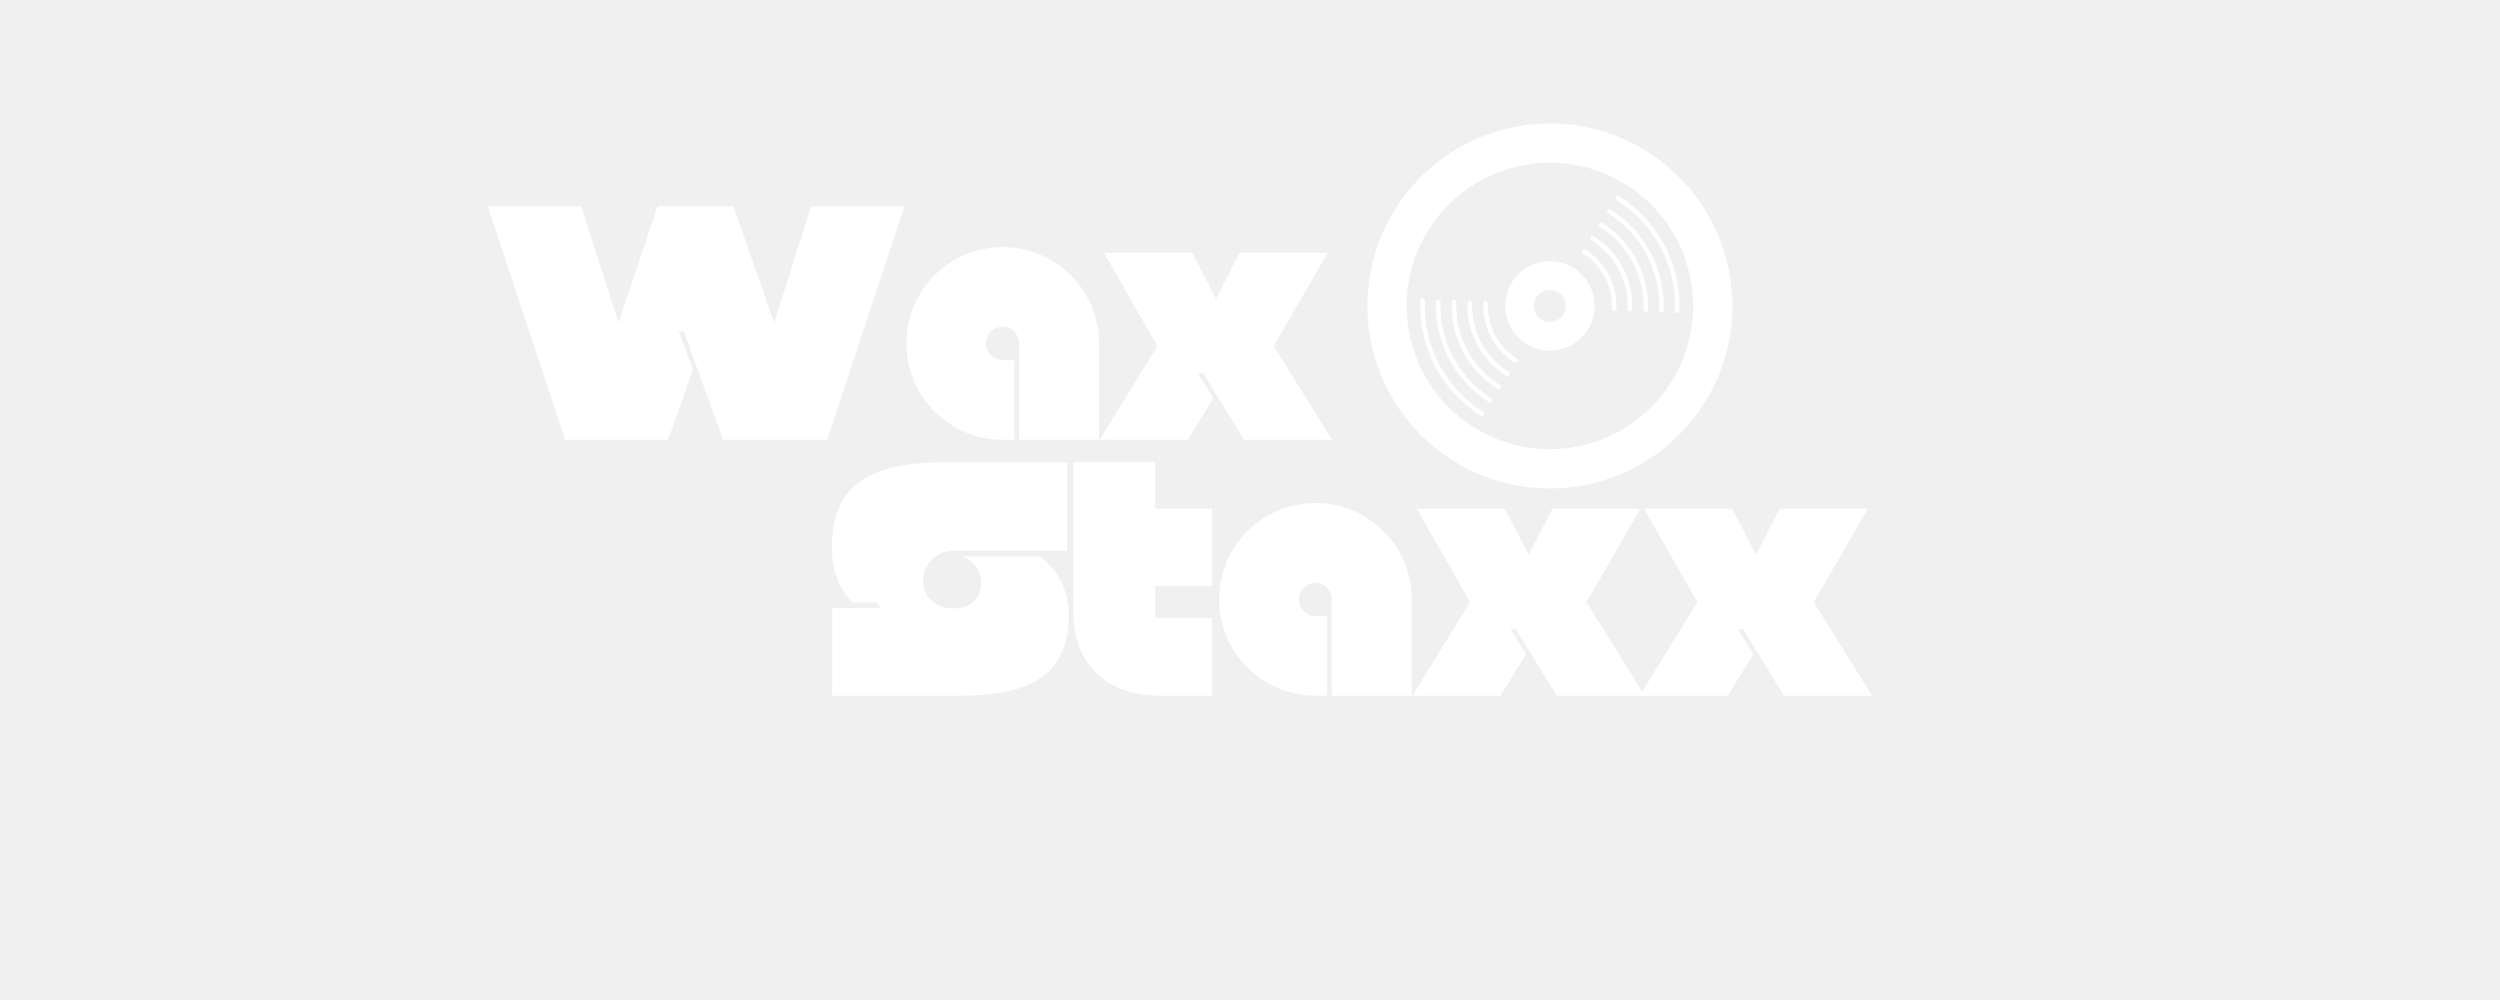
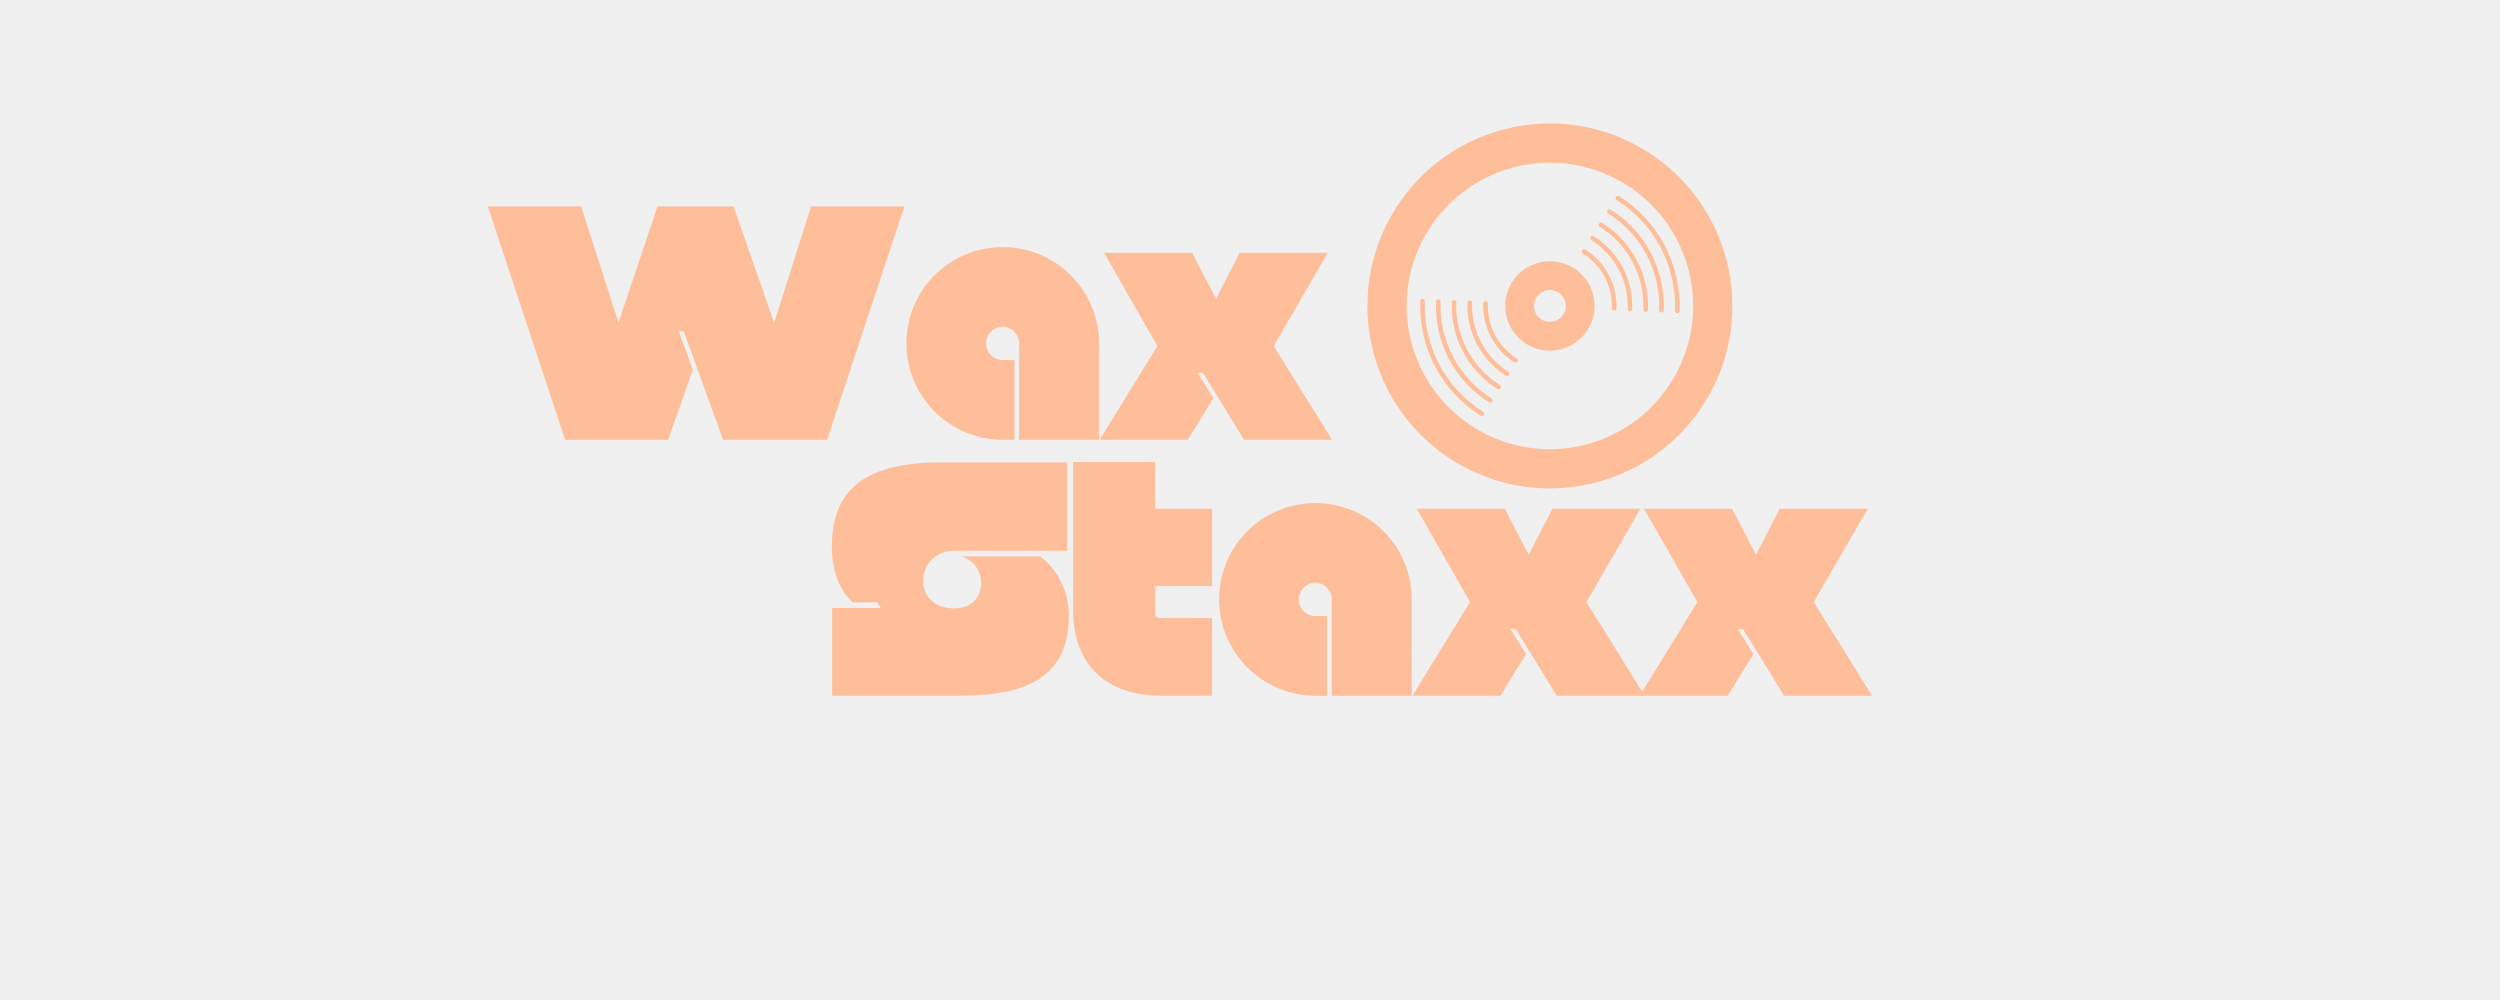
<svg xmlns="http://www.w3.org/2000/svg" width="500" zoomAndPan="magnify" viewBox="0 0 375 150" height="200" preserveAspectRatio="xMidYMid meet" version="1.0">
  <defs>
    <g />
-     <clipPath id="7a36397e07">
+     <clipPath id="f89d57cd30">
      <path d="M 217 33 L 248 33 L 248 59 L 217 59 Z M 217 33 " clip-rule="nonzero" />
    </clipPath>
-     <clipPath id="5a4bfdd173">
+     <clipPath id="d23a2236da">
      <path d="M 223.887 8.129 L 270.211 37.312 L 241.023 83.637 L 194.703 54.449 Z M 223.887 8.129 " clip-rule="nonzero" />
    </clipPath>
-     <clipPath id="e61f7f8346">
+     <clipPath id="8b55477fdf">
      <path d="M 223.887 8.129 L 270.211 37.312 L 241.023 83.637 L 194.703 54.449 Z M 223.887 8.129 " clip-rule="nonzero" />
    </clipPath>
-     <clipPath id="ae6e8cfd07">
+     <clipPath id="f3a18263dd">
      <path d="M 213 29 L 252 29 L 252 63 L 213 63 Z M 213 29 " clip-rule="nonzero" />
    </clipPath>
-     <clipPath id="f90eac806f">
+     <clipPath id="dee36f58ee">
      <path d="M 223.887 8.129 L 270.211 37.312 L 241.023 83.637 L 194.703 54.449 Z M 223.887 8.129 " clip-rule="nonzero" />
    </clipPath>
-     <clipPath id="c1e4919e96">
+     <clipPath id="47af12f293">
      <path d="M 223.887 8.129 L 270.211 37.312 L 241.023 83.637 L 194.703 54.449 Z M 223.887 8.129 " clip-rule="nonzero" />
    </clipPath>
-     <clipPath id="3a299af544">
+     <clipPath id="ccdb96376f">
      <path d="M 215 31 L 250 31 L 250 61 L 215 61 Z M 215 31 " clip-rule="nonzero" />
    </clipPath>
-     <clipPath id="a8eeddc8e3">
+     <clipPath id="24c2c28184">
      <path d="M 223.887 8.129 L 270.211 37.312 L 241.023 83.637 L 194.703 54.449 Z M 223.887 8.129 " clip-rule="nonzero" />
    </clipPath>
-     <clipPath id="5006889e6a">
+     <clipPath id="7243add1d7">
      <path d="M 223.887 8.129 L 270.211 37.312 L 241.023 83.637 L 194.703 54.449 Z M 223.887 8.129 " clip-rule="nonzero" />
    </clipPath>
-     <clipPath id="3ab2820060">
+     <clipPath id="fbd275e6e1">
      <path d="M 220 35 L 245 35 L 245 57 L 220 57 Z M 220 35 " clip-rule="nonzero" />
    </clipPath>
-     <clipPath id="fb4d97b840">
+     <clipPath id="67a6699467">
      <path d="M 223.887 8.129 L 270.211 37.312 L 241.023 83.637 L 194.703 54.449 Z M 223.887 8.129 " clip-rule="nonzero" />
    </clipPath>
-     <clipPath id="0481b48db6">
+     <clipPath id="b36569a74b">
      <path d="M 223.887 8.129 L 270.211 37.312 L 241.023 83.637 L 194.703 54.449 Z M 223.887 8.129 " clip-rule="nonzero" />
    </clipPath>
-     <clipPath id="3b12cd8ce2">
+     <clipPath id="b51008e2ca">
      <path d="M 222 37 L 243 37 L 243 55 L 222 55 Z M 222 37 " clip-rule="nonzero" />
    </clipPath>
-     <clipPath id="89572745f6">
+     <clipPath id="4b38dcaef7">
      <path d="M 223.887 8.129 L 270.211 37.312 L 241.023 83.637 L 194.703 54.449 Z M 223.887 8.129 " clip-rule="nonzero" />
    </clipPath>
-     <clipPath id="6c7253c137">
+     <clipPath id="c6bdcd0d51">
      <path d="M 223.887 8.129 L 270.211 37.312 L 241.023 83.637 L 194.703 54.449 Z M 223.887 8.129 " clip-rule="nonzero" />
    </clipPath>
-     <clipPath id="058d9dd5e7">
+     <clipPath id="90be9744f2">
      <path d="M 205 18 L 260 18 L 260 74 L 205 74 Z M 205 18 " clip-rule="nonzero" />
    </clipPath>
-     <clipPath id="dd4cfb50ee">
+     <clipPath id="ec907bd884">
      <path d="M 223.887 8.129 L 270.211 37.312 L 241.023 83.637 L 194.703 54.449 Z M 223.887 8.129 " clip-rule="nonzero" />
    </clipPath>
-     <clipPath id="90f8ec0d4f">
+     <clipPath id="dadbf7994b">
      <path d="M 223.887 8.129 L 270.211 37.312 L 241.023 83.637 L 194.703 54.449 Z M 223.887 8.129 " clip-rule="nonzero" />
    </clipPath>
-     <clipPath id="3bd6c9720f">
+     <clipPath id="df94f778cd">
      <path d="M 225 39 L 240 39 L 240 53 L 225 53 Z M 225 39 " clip-rule="nonzero" />
    </clipPath>
-     <clipPath id="fddbb3154e">
+     <clipPath id="f79398544c">
      <path d="M 223.887 8.129 L 270.211 37.312 L 241.023 83.637 L 194.703 54.449 Z M 223.887 8.129 " clip-rule="nonzero" />
    </clipPath>
-     <clipPath id="b63da73606">
+     <clipPath id="50e508bcc8">
      <path d="M 223.887 8.129 L 270.211 37.312 L 241.023 83.637 L 194.703 54.449 Z M 223.887 8.129 " clip-rule="nonzero" />
    </clipPath>
  </defs>
-   <g fill="#ffffff" fill-opacity="1">
+   <g fill="#febe99" fill-opacity="1">
    <g transform="translate(73.5231, 65.96363)">
      <g>
        <path d="M 25.098 -34.996 L 19.25 -17.547 L 13.648 -34.996 L -0.352 -34.996 L 11.25 0 L 26.699 0 L 30.398 -10.5 L 28.297 -16.25 L 29.047 -16.25 L 34.945 0 L 50.547 0 L 62.145 -34.996 L 48.145 -34.996 L 42.598 -17.547 L 36.496 -34.996 Z M 25.098 -34.996 " />
      </g>
    </g>
  </g>
-   <g fill="#ffffff" fill-opacity="1">
+   <g fill="#febe99" fill-opacity="1">
    <g transform="translate(135.4635, 65.96363)">
      <g>
        <path d="M 14.949 -28.898 C 6.949 -28.898 0.5 -22.449 0.5 -14.449 C 0.5 -6.5 6.949 0 14.949 0 L 16.699 0 L 16.699 -11.949 L 14.949 -11.949 C 13.547 -11.949 12.449 -13.098 12.449 -14.449 C 12.449 -15.797 13.547 -16.949 14.949 -16.949 C 16.297 -16.949 17.398 -15.797 17.398 -14.449 L 17.398 0 L 29.398 0 L 29.398 -14.449 C 29.398 -22.449 22.898 -28.898 14.949 -28.898 Z M 14.949 -28.898 " />
      </g>
    </g>
  </g>
-   <g fill="#ffffff" fill-opacity="1">
+   <g fill="#febe99" fill-opacity="1">
    <g transform="translate(165.3089, 65.96363)">
      <g>
        <path d="M 20.648 -28.047 L 17.098 -21.148 L 13.5 -28.047 L 0.301 -28.047 L 8.301 -14.047 L -0.352 0 L 12.848 0 L 16.699 -6.25 L 14.348 -10 L 15.148 -10 C 17.199 -6.699 19.25 -3.352 21.297 0 L 34.496 0 L 25.746 -14.047 L 33.848 -28.047 Z M 20.648 -28.047 " />
      </g>
    </g>
  </g>
-   <g fill="#ffffff" fill-opacity="1">
+   <g fill="#febe99" fill-opacity="1">
    <g transform="translate(124.2779, 104.3585)">
      <g>
        <path d="M 0.551 0 L 19.898 0 C 29.848 0 36.047 -2.949 36.047 -11.949 C 36.047 -15.25 34.746 -18.598 31.746 -20.898 L 19.898 -20.898 C 23.949 -19.898 24.199 -13.098 18.848 -13.098 C 12.297 -13.098 12.949 -21.746 18.898 -21.746 L 35.797 -21.746 L 35.797 -34.996 L 17 -34.996 C 5.75 -34.996 0.5 -31.195 0.5 -22.297 C 0.5 -19.297 1.352 -16.148 3.602 -14 L 7.301 -14 L 7.848 -13.148 L 0.551 -13.148 Z M 0.551 0 " />
      </g>
    </g>
  </g>
-   <g fill="#ffffff" fill-opacity="1">
+   <g fill="#febe99" fill-opacity="1">
    <g transform="translate(160.5223, 104.3585)">
      <g>
        <path d="M 13.598 0 L 21.297 0 L 21.297 -11.648 L 13.398 -11.648 C 13.047 -11.648 12.75 -11.949 12.75 -12.297 L 12.75 -16.449 L 21.297 -16.449 L 21.297 -28.047 L 12.75 -28.047 L 12.75 -35.047 L 0.449 -35.047 L 0.449 -12.848 C 0.449 -4.25 5.848 0 13.598 0 Z M 13.598 0 " />
      </g>
    </g>
  </g>
-   <g fill="#ffffff" fill-opacity="1">
+   <g fill="#febe99" fill-opacity="1">
    <g transform="translate(182.3689, 104.3585)">
      <g>
        <path d="M 14.949 -28.898 C 6.949 -28.898 0.5 -22.449 0.5 -14.449 C 0.5 -6.5 6.949 0 14.949 0 L 16.699 0 L 16.699 -11.949 L 14.949 -11.949 C 13.547 -11.949 12.449 -13.098 12.449 -14.449 C 12.449 -15.797 13.547 -16.949 14.949 -16.949 C 16.297 -16.949 17.398 -15.797 17.398 -14.449 L 17.398 0 L 29.398 0 L 29.398 -14.449 C 29.398 -22.449 22.898 -28.898 14.949 -28.898 Z M 14.949 -28.898 " />
      </g>
    </g>
  </g>
-   <g fill="#ffffff" fill-opacity="1">
+   <g fill="#febe99" fill-opacity="1">
    <g transform="translate(212.2143, 104.3585)">
      <g>
        <path d="M 20.648 -28.047 L 17.098 -21.148 L 13.5 -28.047 L 0.301 -28.047 L 8.301 -14.047 L -0.352 0 L 12.848 0 L 16.699 -6.25 L 14.348 -10 L 15.148 -10 C 17.199 -6.699 19.25 -3.352 21.297 0 L 34.496 0 L 25.746 -14.047 L 33.848 -28.047 Z M 20.648 -28.047 " />
      </g>
    </g>
  </g>
-   <g fill="#ffffff" fill-opacity="1">
+   <g fill="#febe99" fill-opacity="1">
    <g transform="translate(246.309, 104.3585)">
      <g>
        <path d="M 20.648 -28.047 L 17.098 -21.148 L 13.5 -28.047 L 0.301 -28.047 L 8.301 -14.047 L -0.352 0 L 12.848 0 L 16.699 -6.25 L 14.348 -10 L 15.148 -10 C 17.199 -6.699 19.25 -3.352 21.297 0 L 34.496 0 L 25.746 -14.047 L 33.848 -28.047 Z M 20.648 -28.047 " />
      </g>
    </g>
  </g>
-   <g clip-path="url(#7a36397e07)">
-     <g clip-path="url(#5a4bfdd173)">
-       <g clip-path="url(#e61f7f8346)">
-         <path fill="#ffffff" d="M 225 57.77 C 225.16 57.871 225.207 58.082 225.105 58.242 C 225.004 58.402 224.793 58.449 224.633 58.352 C 222.371 56.926 220.629 54.98 219.465 52.773 C 218.258 50.48 217.672 47.906 217.77 45.324 C 217.777 45.137 217.934 44.988 218.121 44.996 C 218.312 45.004 218.457 45.16 218.449 45.348 C 218.355 47.816 218.914 50.273 220.066 52.453 C 221.176 54.555 222.84 56.41 225 57.77 Z M 239.969 34.012 C 239.809 33.91 239.758 33.699 239.859 33.539 C 239.961 33.379 240.172 33.332 240.332 33.434 C 242.594 34.859 244.336 36.801 245.504 39.012 C 246.711 41.301 247.297 43.875 247.199 46.461 C 247.191 46.648 247.031 46.797 246.844 46.789 C 246.656 46.781 246.508 46.621 246.516 46.434 C 246.609 43.969 246.051 41.512 244.902 39.332 C 243.793 37.227 242.129 35.375 239.969 34.012 Z M 239.969 34.012 " fill-opacity="1" fill-rule="evenodd" />
+   <g clip-path="url(#f89d57cd30)">
+     <g clip-path="url(#d23a2236da)">
+       <g clip-path="url(#8b55477fdf)">
+         <path fill="#febe99" d="M 225 57.77 C 225.16 57.871 225.207 58.082 225.105 58.242 C 225.004 58.402 224.793 58.449 224.633 58.352 C 222.371 56.926 220.629 54.98 219.465 52.773 C 218.258 50.48 217.672 47.906 217.77 45.324 C 217.777 45.137 217.934 44.988 218.121 44.996 C 218.312 45.004 218.457 45.16 218.449 45.348 C 218.355 47.816 218.914 50.273 220.066 52.453 C 221.176 54.555 222.84 56.41 225 57.77 Z M 239.969 34.012 C 239.809 33.91 239.758 33.699 239.859 33.539 C 239.961 33.379 240.172 33.332 240.332 33.434 C 242.594 34.859 244.336 36.801 245.504 39.012 C 246.711 41.301 247.297 43.875 247.199 46.461 C 247.191 46.648 247.031 46.797 246.844 46.789 C 246.656 46.781 246.508 46.621 246.516 46.434 C 246.609 43.969 246.051 41.512 244.902 39.332 C 243.793 37.227 242.129 35.375 239.969 34.012 Z M 239.969 34.012 " fill-opacity="1" fill-rule="evenodd" />
      </g>
    </g>
  </g>
-   <g clip-path="url(#ae6e8cfd07)">
-     <g clip-path="url(#f90eac806f)">
-       <g clip-path="url(#c1e4919e96)">
-         <path fill="#ffffff" d="M 222.477 61.777 C 222.637 61.879 222.684 62.09 222.582 62.25 C 222.48 62.41 222.27 62.457 222.109 62.355 C 219.121 60.473 216.816 57.902 215.277 54.984 C 213.684 51.957 212.91 48.555 213.035 45.141 C 213.043 44.953 213.203 44.805 213.391 44.812 C 213.578 44.82 213.727 44.98 213.719 45.168 C 213.594 48.465 214.34 51.746 215.879 54.664 C 217.363 57.48 219.586 59.957 222.473 61.777 Z M 242.492 30.004 C 242.332 29.906 242.285 29.691 242.383 29.535 C 242.484 29.375 242.695 29.328 242.855 29.426 C 245.848 31.312 248.148 33.879 249.691 36.801 C 251.285 39.824 252.059 43.227 251.93 46.641 C 251.922 46.832 251.766 46.977 251.578 46.973 C 251.391 46.965 251.242 46.805 251.25 46.617 C 251.375 43.32 250.625 40.035 249.09 37.117 C 247.605 34.305 245.383 31.828 242.492 30.008 Z M 242.492 30.004 " fill-opacity="1" fill-rule="evenodd" />
+   <g clip-path="url(#f3a18263dd)">
+     <g clip-path="url(#dee36f58ee)">
+       <g clip-path="url(#47af12f293)">
+         <path fill="#febe99" d="M 222.477 61.777 C 222.637 61.879 222.684 62.09 222.582 62.25 C 222.48 62.41 222.27 62.457 222.109 62.355 C 219.121 60.473 216.816 57.902 215.277 54.984 C 213.684 51.957 212.91 48.555 213.035 45.141 C 213.043 44.953 213.203 44.805 213.391 44.812 C 213.578 44.82 213.727 44.98 213.719 45.168 C 213.594 48.465 214.34 51.746 215.879 54.664 C 217.363 57.48 219.586 59.957 222.473 61.777 Z M 242.492 30.004 C 242.332 29.906 242.285 29.691 242.383 29.535 C 242.484 29.375 242.695 29.328 242.855 29.426 C 245.848 31.312 248.148 33.879 249.691 36.801 C 251.285 39.824 252.059 43.227 251.93 46.641 C 251.922 46.832 251.766 46.977 251.578 46.973 C 251.391 46.965 251.242 46.805 251.25 46.617 C 251.375 43.32 250.625 40.035 249.09 37.117 C 247.605 34.305 245.383 31.828 242.492 30.008 Z M 242.492 30.004 " fill-opacity="1" fill-rule="evenodd" />
      </g>
    </g>
  </g>
-   <g clip-path="url(#3a299af544)">
-     <g clip-path="url(#a8eeddc8e3)">
-       <g clip-path="url(#5006889e6a)">
-         <path fill="#ffffff" d="M 223.738 59.773 C 223.898 59.875 223.945 60.086 223.844 60.246 C 223.742 60.406 223.531 60.453 223.371 60.352 C 220.746 58.699 218.723 56.441 217.371 53.879 C 215.969 51.219 215.289 48.23 215.402 45.23 C 215.41 45.043 215.566 44.898 215.754 44.902 C 215.945 44.91 216.09 45.07 216.082 45.258 C 215.977 48.141 216.629 51.008 217.973 53.559 C 219.27 56.02 221.211 58.184 223.738 59.773 Z M 241.23 32.008 C 241.07 31.906 241.02 31.695 241.121 31.535 C 241.223 31.379 241.434 31.332 241.594 31.43 C 244.223 33.086 246.246 35.34 247.598 37.906 C 248.996 40.562 249.68 43.551 249.562 46.551 C 249.559 46.738 249.398 46.887 249.211 46.879 C 249.023 46.871 248.875 46.715 248.883 46.527 C 248.992 43.645 248.34 40.773 246.996 38.227 C 245.699 35.766 243.754 33.602 241.23 32.008 Z M 241.23 32.008 " fill-opacity="1" fill-rule="evenodd" />
+   <g clip-path="url(#ccdb96376f)">
+     <g clip-path="url(#24c2c28184)">
+       <g clip-path="url(#7243add1d7)">
+         <path fill="#febe99" d="M 223.738 59.773 C 223.898 59.875 223.945 60.086 223.844 60.246 C 223.742 60.406 223.531 60.453 223.371 60.352 C 220.746 58.699 218.723 56.441 217.371 53.879 C 215.969 51.219 215.289 48.23 215.402 45.23 C 215.41 45.043 215.566 44.898 215.754 44.902 C 215.945 44.91 216.09 45.07 216.082 45.258 C 215.977 48.141 216.629 51.008 217.973 53.559 C 219.27 56.02 221.211 58.184 223.738 59.773 Z M 241.23 32.008 C 241.07 31.906 241.02 31.695 241.121 31.535 C 241.223 31.379 241.434 31.332 241.594 31.43 C 244.223 33.086 246.246 35.34 247.598 37.906 C 248.996 40.562 249.68 43.551 249.562 46.551 C 249.559 46.738 249.398 46.887 249.211 46.879 C 249.023 46.871 248.875 46.715 248.883 46.527 C 248.992 43.645 248.34 40.773 246.996 38.227 C 245.699 35.766 243.754 33.602 241.23 32.008 Z M 241.23 32.008 " fill-opacity="1" fill-rule="evenodd" />
      </g>
    </g>
  </g>
-   <g clip-path="url(#3ab2820060)">
-     <g clip-path="url(#fb4d97b840)">
-       <g clip-path="url(#0481b48db6)">
-         <path fill="#ffffff" d="M 226.262 55.77 C 226.422 55.871 226.469 56.078 226.367 56.238 C 226.266 56.402 226.055 56.449 225.895 56.348 C 223.996 55.148 222.535 53.52 221.559 51.664 C 220.543 49.746 220.051 47.586 220.133 45.414 C 220.141 45.227 220.301 45.078 220.488 45.086 C 220.676 45.094 220.824 45.254 220.816 45.441 C 220.738 47.492 221.203 49.535 222.16 51.348 C 223.082 53.098 224.465 54.637 226.262 55.77 Z M 238.707 36.016 C 238.547 35.914 238.496 35.703 238.598 35.543 C 238.699 35.383 238.91 35.336 239.07 35.438 C 240.969 36.633 242.434 38.262 243.41 40.117 C 244.422 42.039 244.914 44.199 244.832 46.367 C 244.824 46.555 244.668 46.703 244.48 46.695 C 244.289 46.688 244.145 46.531 244.152 46.344 C 244.227 44.293 243.766 42.25 242.809 40.438 C 241.887 38.688 240.504 37.148 238.707 36.016 Z M 238.707 36.016 " fill-opacity="1" fill-rule="evenodd" />
+   <g clip-path="url(#fbd275e6e1)">
+     <g clip-path="url(#67a6699467)">
+       <g clip-path="url(#b36569a74b)">
+         <path fill="#febe99" d="M 226.262 55.77 C 226.422 55.871 226.469 56.078 226.367 56.238 C 226.266 56.402 226.055 56.449 225.895 56.348 C 223.996 55.148 222.535 53.52 221.559 51.664 C 220.543 49.746 220.051 47.586 220.133 45.414 C 220.141 45.227 220.301 45.078 220.488 45.086 C 220.676 45.094 220.824 45.254 220.816 45.441 C 220.738 47.492 221.203 49.535 222.16 51.348 C 223.082 53.098 224.465 54.637 226.262 55.77 Z M 238.707 36.016 C 238.547 35.914 238.496 35.703 238.598 35.543 C 238.699 35.383 238.91 35.336 239.07 35.438 C 240.969 36.633 242.434 38.262 243.41 40.117 C 244.422 42.039 244.914 44.199 244.832 46.367 C 244.824 46.555 244.668 46.703 244.48 46.695 C 244.289 46.688 244.145 46.531 244.152 46.344 C 244.227 44.293 243.766 42.25 242.809 40.438 C 241.887 38.688 240.504 37.148 238.707 36.016 Z M 238.707 36.016 " fill-opacity="1" fill-rule="evenodd" />
      </g>
    </g>
  </g>
-   <g clip-path="url(#3b12cd8ce2)">
-     <g clip-path="url(#89572745f6)">
-       <g clip-path="url(#6c7253c137)">
-         <path fill="#ffffff" d="M 227.523 53.766 C 227.684 53.867 227.73 54.078 227.629 54.238 C 227.531 54.395 227.316 54.445 227.156 54.344 C 225.625 53.379 224.441 52.059 223.652 50.559 C 222.832 49.008 222.434 47.258 222.5 45.508 C 222.508 45.32 222.664 45.172 222.855 45.18 C 223.043 45.188 223.188 45.344 223.184 45.531 C 223.121 47.168 223.492 48.797 224.254 50.238 C 224.988 51.633 226.09 52.863 227.523 53.766 Z M 237.445 38.016 C 237.285 37.918 237.234 37.707 237.336 37.547 C 237.438 37.387 237.648 37.34 237.809 37.438 C 239.344 38.406 240.523 39.727 241.316 41.227 C 242.133 42.777 242.535 44.523 242.465 46.277 C 242.461 46.465 242.301 46.613 242.113 46.605 C 241.926 46.598 241.777 46.441 241.785 46.25 C 241.848 44.617 241.477 42.988 240.715 41.543 C 239.98 40.148 238.879 38.922 237.445 38.02 Z M 237.445 38.016 " fill-opacity="1" fill-rule="evenodd" />
+   <g clip-path="url(#b51008e2ca)">
+     <g clip-path="url(#4b38dcaef7)">
+       <g clip-path="url(#c6bdcd0d51)">
+         <path fill="#febe99" d="M 227.523 53.766 C 227.684 53.867 227.73 54.078 227.629 54.238 C 227.531 54.395 227.316 54.445 227.156 54.344 C 225.625 53.379 224.441 52.059 223.652 50.559 C 222.832 49.008 222.434 47.258 222.5 45.508 C 222.508 45.32 222.664 45.172 222.855 45.18 C 223.043 45.188 223.188 45.344 223.184 45.531 C 223.121 47.168 223.492 48.797 224.254 50.238 C 224.988 51.633 226.09 52.863 227.523 53.766 Z M 237.445 38.016 C 237.285 37.918 237.234 37.707 237.336 37.547 C 237.438 37.387 237.648 37.34 237.809 37.438 C 239.344 38.406 240.523 39.727 241.316 41.227 C 242.133 42.777 242.535 44.523 242.465 46.277 C 242.461 46.465 242.301 46.613 242.113 46.605 C 241.926 46.598 241.777 46.441 241.785 46.25 C 241.848 44.617 241.477 42.988 240.715 41.543 C 239.98 40.148 238.879 38.922 237.445 38.02 Z M 237.445 38.016 " fill-opacity="1" fill-rule="evenodd" />
      </g>
    </g>
  </g>
-   <g clip-path="url(#058d9dd5e7)">
-     <g clip-path="url(#dd4cfb50ee)">
-       <g clip-path="url(#90f8ec0d4f)">
-         <path fill="#ffffff" d="M 217.895 69.047 C 230.684 77.105 247.582 73.27 255.641 60.48 C 258.301 56.262 259.66 51.598 259.836 46.949 C 260.191 37.504 255.645 28.137 247.07 22.734 C 234.285 14.68 217.383 18.512 209.328 31.305 C 206.668 35.52 205.305 40.188 205.129 44.836 C 204.773 54.277 209.324 63.648 217.895 69.047 Z M 253.957 46.723 C 253.82 50.371 252.75 54.031 250.66 57.344 C 244.336 67.383 231.07 70.395 221.031 64.07 C 214.305 59.832 210.73 52.477 211.012 45.062 C 211.148 41.414 212.219 37.75 214.305 34.441 C 220.629 24.402 233.898 21.387 243.938 27.711 C 250.664 31.953 254.238 39.309 253.957 46.719 Z M 253.957 46.723 " fill-opacity="1" fill-rule="evenodd" />
+   <g clip-path="url(#90be9744f2)">
+     <g clip-path="url(#ec907bd884)">
+       <g clip-path="url(#dadbf7994b)">
+         <path fill="#febe99" d="M 217.895 69.047 C 230.684 77.105 247.582 73.27 255.641 60.48 C 258.301 56.262 259.66 51.598 259.836 46.949 C 260.191 37.504 255.645 28.137 247.07 22.734 C 234.285 14.68 217.383 18.512 209.328 31.305 C 206.668 35.52 205.305 40.188 205.129 44.836 C 204.773 54.277 209.324 63.648 217.895 69.047 Z M 253.957 46.723 C 253.82 50.371 252.75 54.031 250.66 57.344 C 244.336 67.383 231.07 70.395 221.031 64.07 C 214.305 59.832 210.73 52.477 211.012 45.062 C 211.148 41.414 212.219 37.75 214.305 34.441 C 220.629 24.402 233.898 21.387 243.938 27.711 C 250.664 31.953 254.238 39.309 253.957 46.719 Z M 253.957 46.723 " fill-opacity="1" fill-rule="evenodd" />
      </g>
    </g>
  </g>
-   <g clip-path="url(#3bd6c9720f)">
-     <g clip-path="url(#fddbb3154e)">
-       <g clip-path="url(#b63da73606)">
-         <path fill="#ffffff" d="M 231.207 47.918 C 230.09 47.211 229.754 45.734 230.457 44.617 C 231.164 43.496 232.641 43.16 233.758 43.867 C 234.879 44.57 235.215 46.047 234.508 47.168 C 233.805 48.285 232.324 48.621 231.207 47.918 Z M 228.91 51.566 C 232.043 53.539 236.184 52.598 238.156 49.465 C 240.133 46.332 239.191 42.191 236.059 40.219 C 232.926 38.242 228.785 39.184 226.809 42.316 C 224.836 45.449 225.777 49.59 228.91 51.566 Z M 228.91 51.566 " fill-opacity="1" fill-rule="evenodd" />
+   <g clip-path="url(#df94f778cd)">
+     <g clip-path="url(#f79398544c)">
+       <g clip-path="url(#50e508bcc8)">
+         <path fill="#febe99" d="M 231.207 47.918 C 230.09 47.211 229.754 45.734 230.457 44.617 C 231.164 43.496 232.641 43.16 233.758 43.867 C 234.879 44.57 235.215 46.047 234.508 47.168 C 233.805 48.285 232.324 48.621 231.207 47.918 Z M 228.91 51.566 C 232.043 53.539 236.184 52.598 238.156 49.465 C 240.133 46.332 239.191 42.191 236.059 40.219 C 232.926 38.242 228.785 39.184 226.809 42.316 C 224.836 45.449 225.777 49.59 228.91 51.566 Z M 228.91 51.566 " fill-opacity="1" fill-rule="evenodd" />
      </g>
    </g>
  </g>
</svg>
